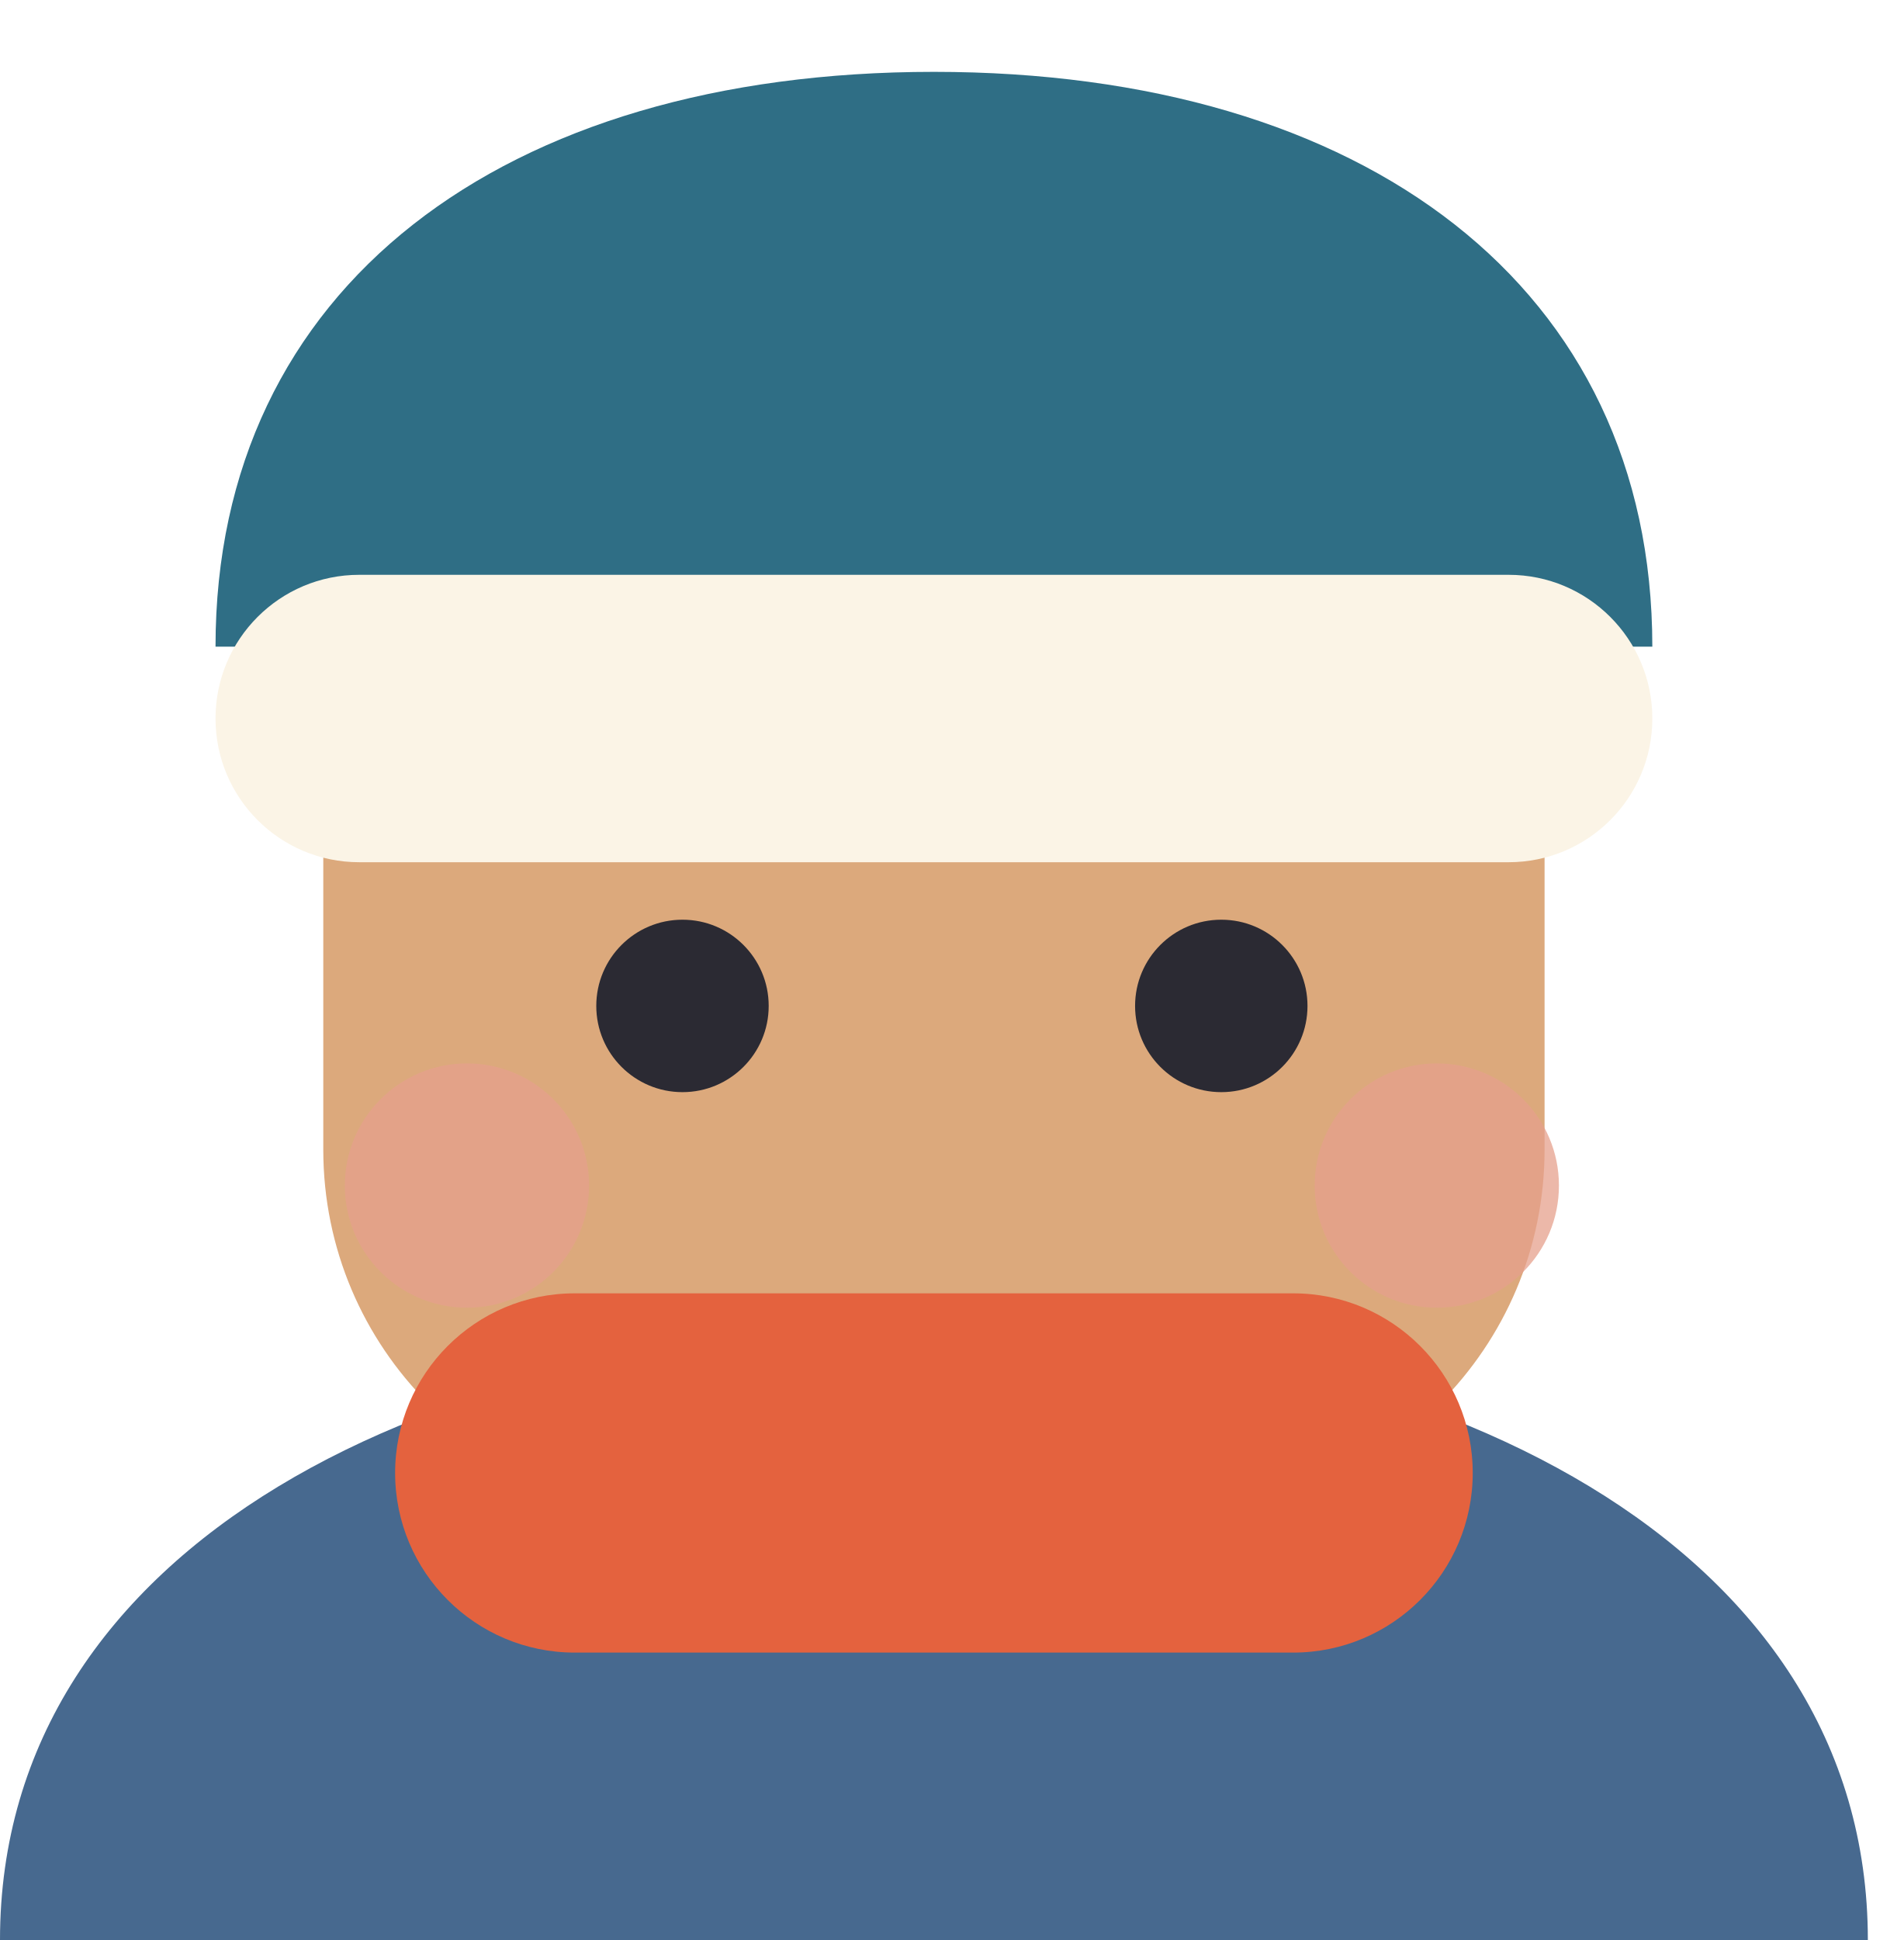
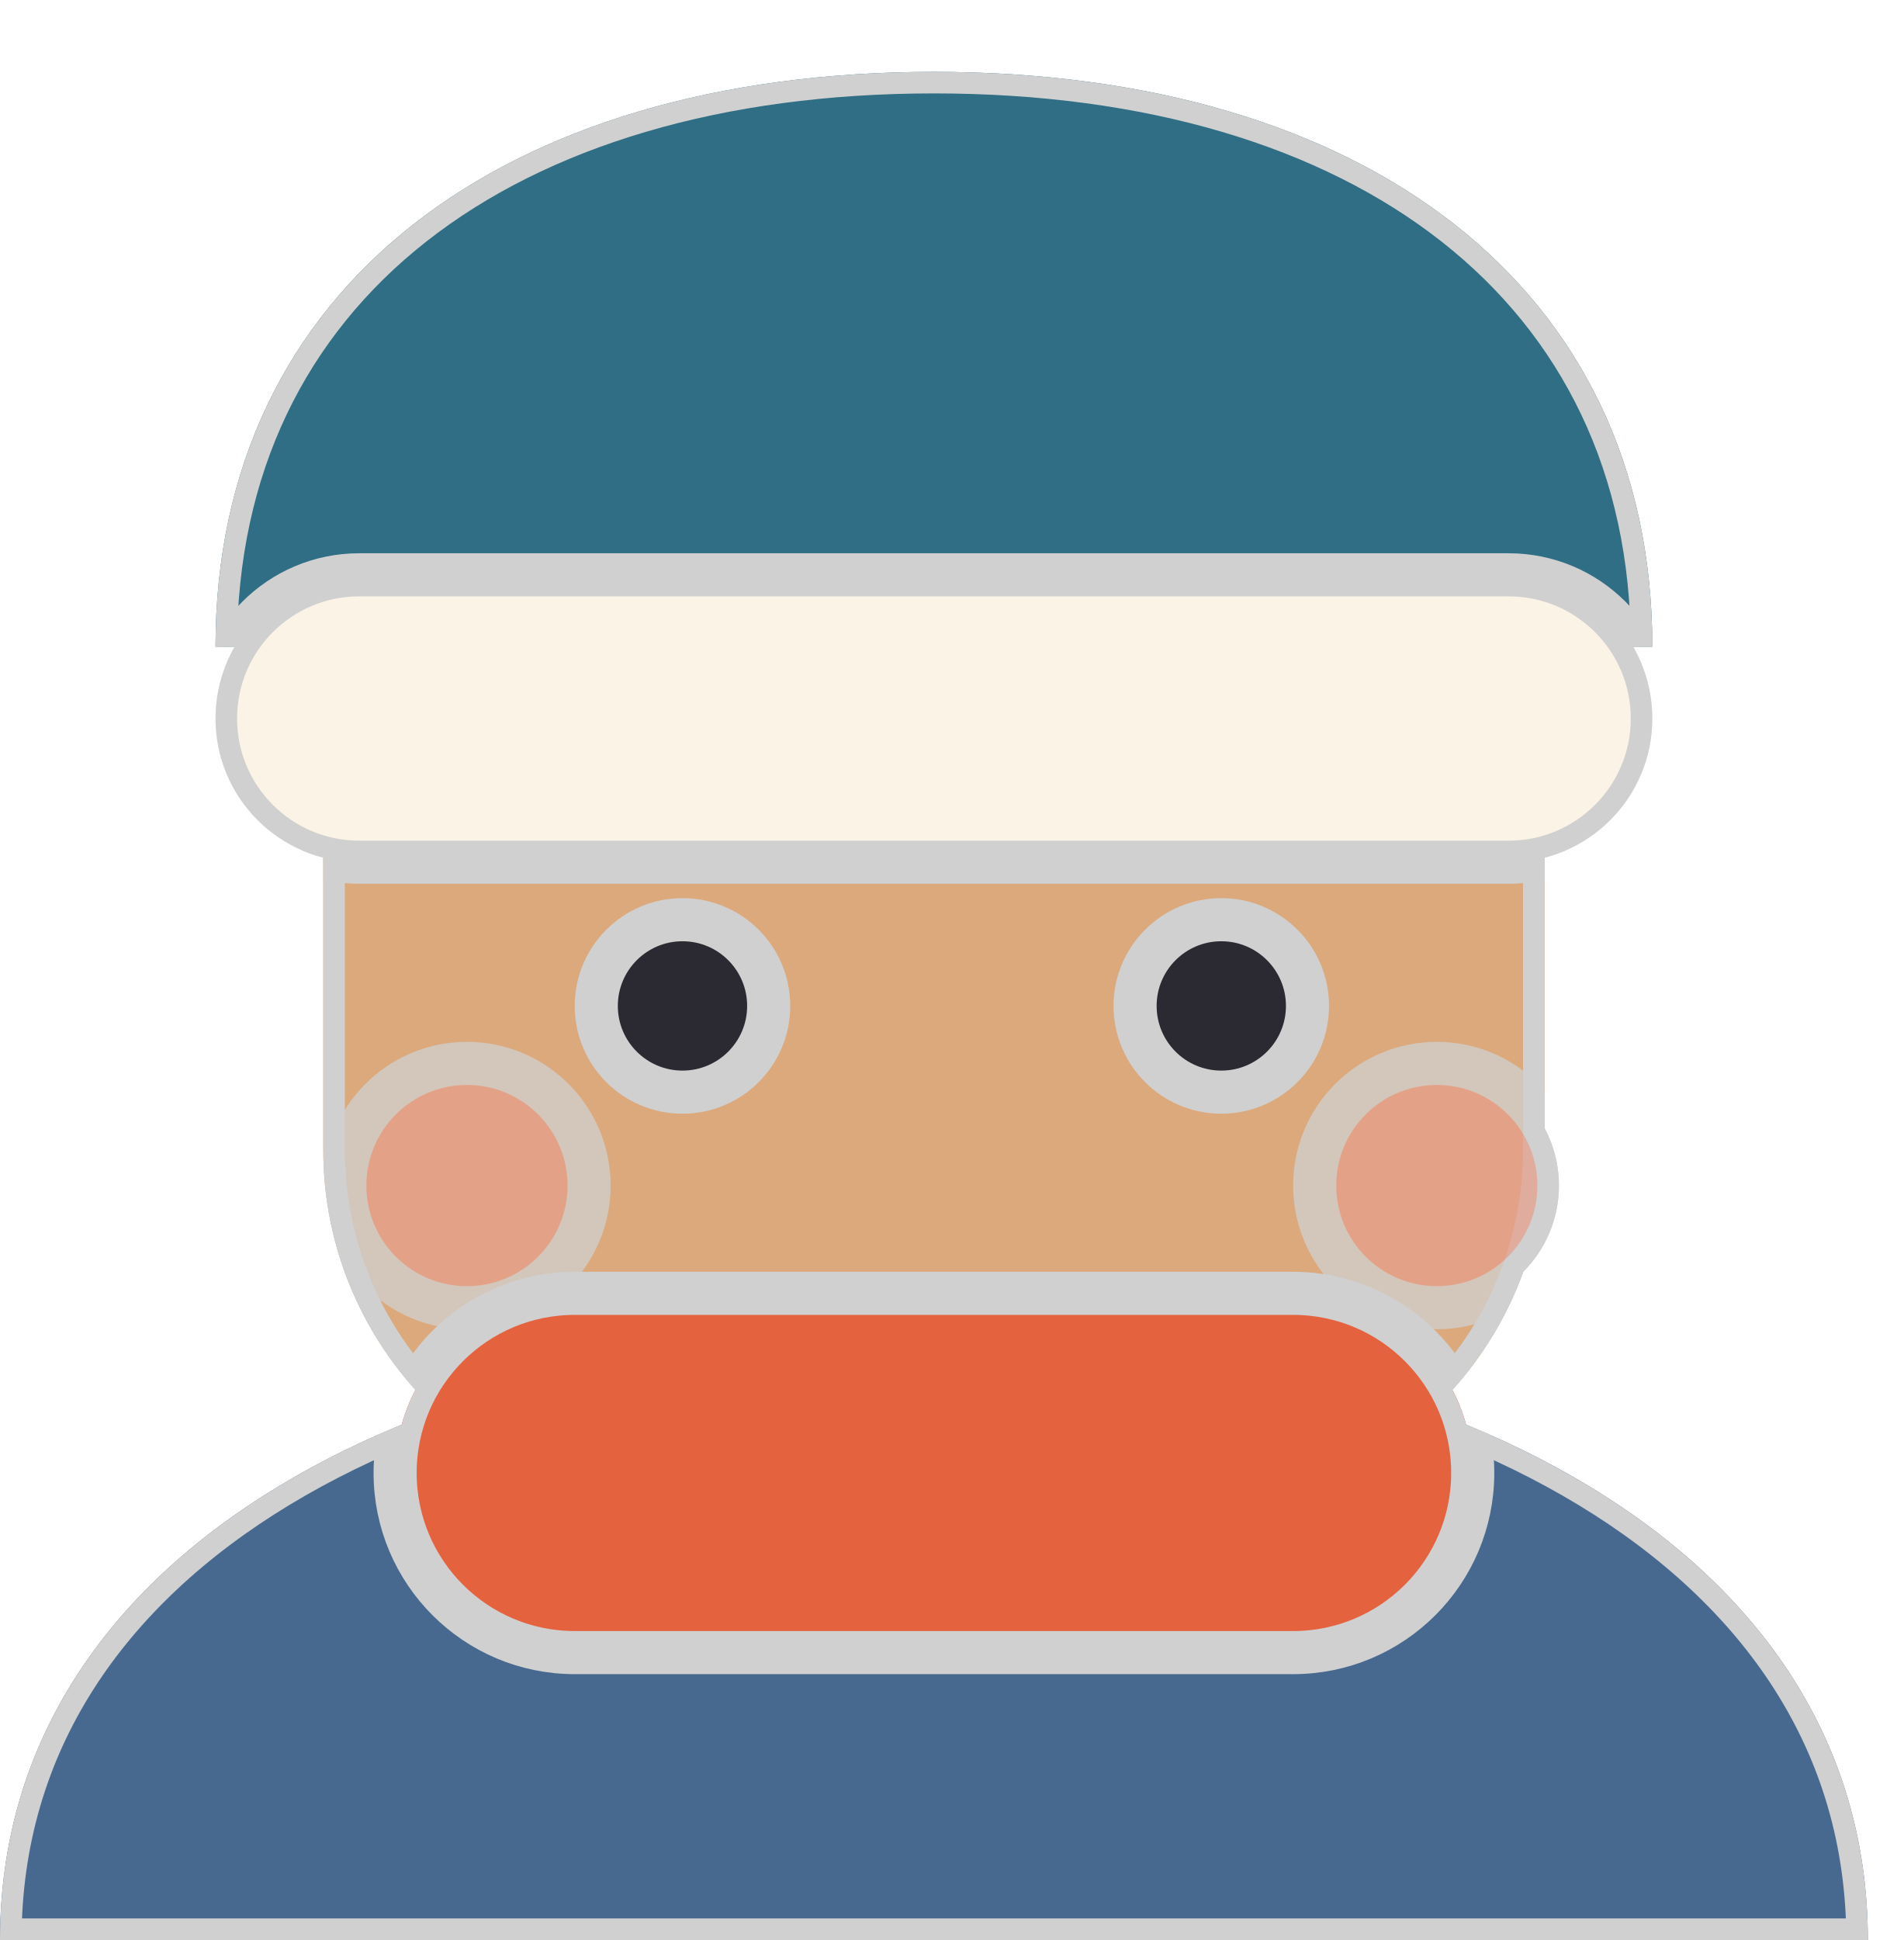
<svg xmlns="http://www.w3.org/2000/svg" width="159" height="162" viewBox="4 0 53 54">
-   <path d="M4 54 C4 43 16 37 30 37 C44 37 56 43 56 54 Z" fill="#47698F" />
-   <rect x="13" y="8" width="34" height="34" rx="10" fill="#DCA97C" />
-   <rect x="15" y="36" width="30" height="10" rx="5" fill="#E4623E" />
-   <path d="M10 18 C10 8 18 2 30 2 C42 2 50 8 50 18 Z" fill="#2F6E85" />
-   <rect x="10" y="16" width="40" height="8" rx="4" fill="#FBF4E6" />
-   <circle cx="23" cy="28" r="2.4" fill="#2B2A33" />
-   <circle cx="38" cy="28" r="2.4" fill="#2B2A33" />
-   <circle cx="17" cy="33" r="3.4" fill="#E6A08C" opacity="0.75" />
-   <circle cx="44" cy="33" r="3.4" fill="#E6A08C" opacity="0.75" />
+   <clipPath id="rim_person_man_winter_head_window">
+     <path d="M4 54 C4 43 16 37 30 37 C44 37 56 43 56 54 Z" fill="#47698F" />
+     <rect x="13" y="8" width="34" height="34" rx="10" fill="#DCA97C" />
+     <rect x="15" y="36" width="30" height="10" rx="5" fill="#E4623E" />
+     <path d="M10 18 C10 8 18 2 30 2 C42 2 50 8 50 18 Z" fill="#2F6E85" />
+     <rect x="10" y="16" width="40" height="8" rx="4" fill="#FBF4E6" />
+     <circle cx="23" cy="28" r="2.4" fill="#2B2A33" />
+     <circle cx="38" cy="28" r="2.4" fill="#2B2A33" />
+     <circle cx="17" cy="33" r="3.4" fill="#E6A08C" opacity="0.75" />
+     <circle cx="44" cy="33" r="3.4" fill="#E6A08C" opacity="0.75" />
+   </clipPath>
+   <g clip-path="url(#rim_person_man_winter_head_window)">
+     <path stroke="#d0d0d0" stroke-width="1.2" stroke-linejoin="round" d="M4 54 C4 43 16 37 30 37 C44 37 56 43 56 54 Z" fill="#47698F" />
+     <rect stroke="#d0d0d0" stroke-width="1.2" stroke-linejoin="round" x="13" y="8" width="34" height="34" rx="10" fill="#DCA97C" />
+     <rect stroke="#d0d0d0" stroke-width="1.2" stroke-linejoin="round" x="15" y="36" width="30" height="10" rx="5" fill="#E4623E" />
+     <path stroke="#d0d0d0" stroke-width="1.2" stroke-linejoin="round" d="M10 18 C10 8 18 2 30 2 C42 2 50 8 50 18 Z" fill="#2F6E85" />
+     <rect stroke="#d0d0d0" stroke-width="1.2" stroke-linejoin="round" x="10" y="16" width="40" height="8" rx="4" fill="#FBF4E6" />
+     <circle stroke="#d0d0d0" stroke-width="1.2" stroke-linejoin="round" cx="23" cy="28" r="2.4" fill="#2B2A33" />
+     <circle stroke="#d0d0d0" stroke-width="1.2" stroke-linejoin="round" cx="38" cy="28" r="2.4" fill="#2B2A33" />
+     <circle stroke="#d0d0d0" stroke-width="1.2" stroke-linejoin="round" cx="17" cy="33" r="3.4" fill="#E6A08C" opacity="0.75" />
+     <circle stroke="#d0d0d0" stroke-width="1.2" stroke-linejoin="round" cx="44" cy="33" r="3.4" fill="#E6A08C" opacity="0.75" />
+   </g>
</svg>
